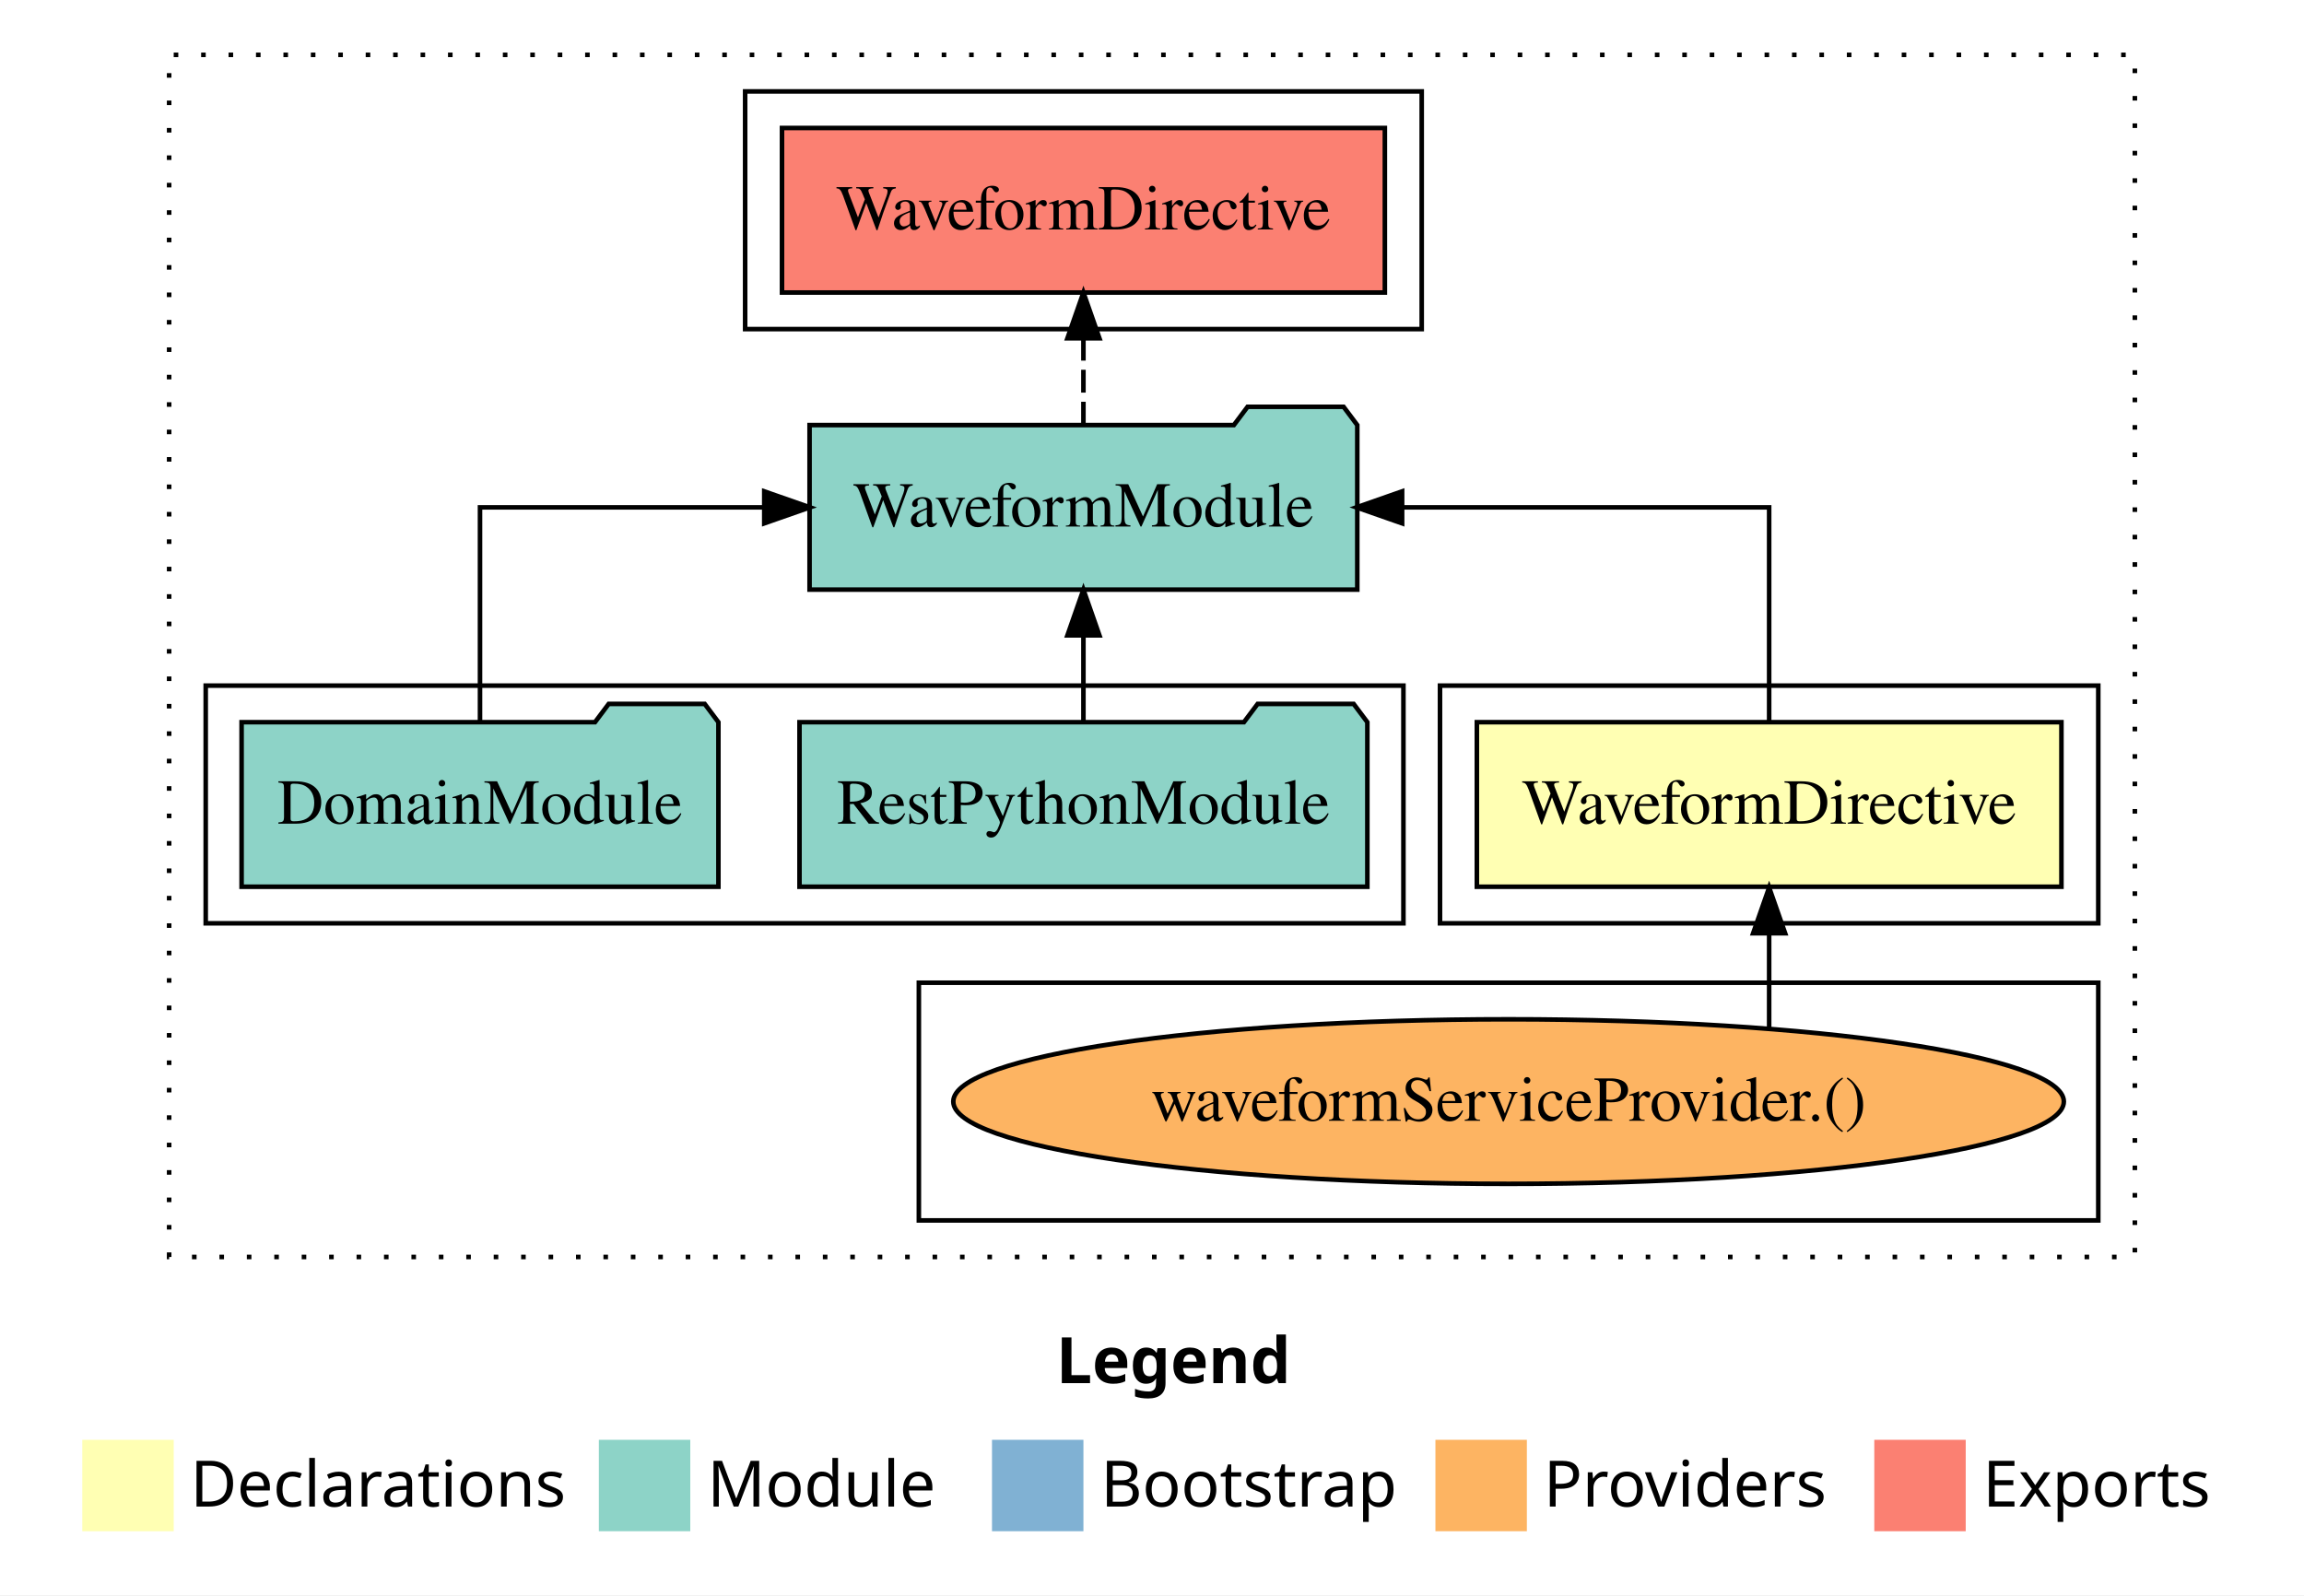
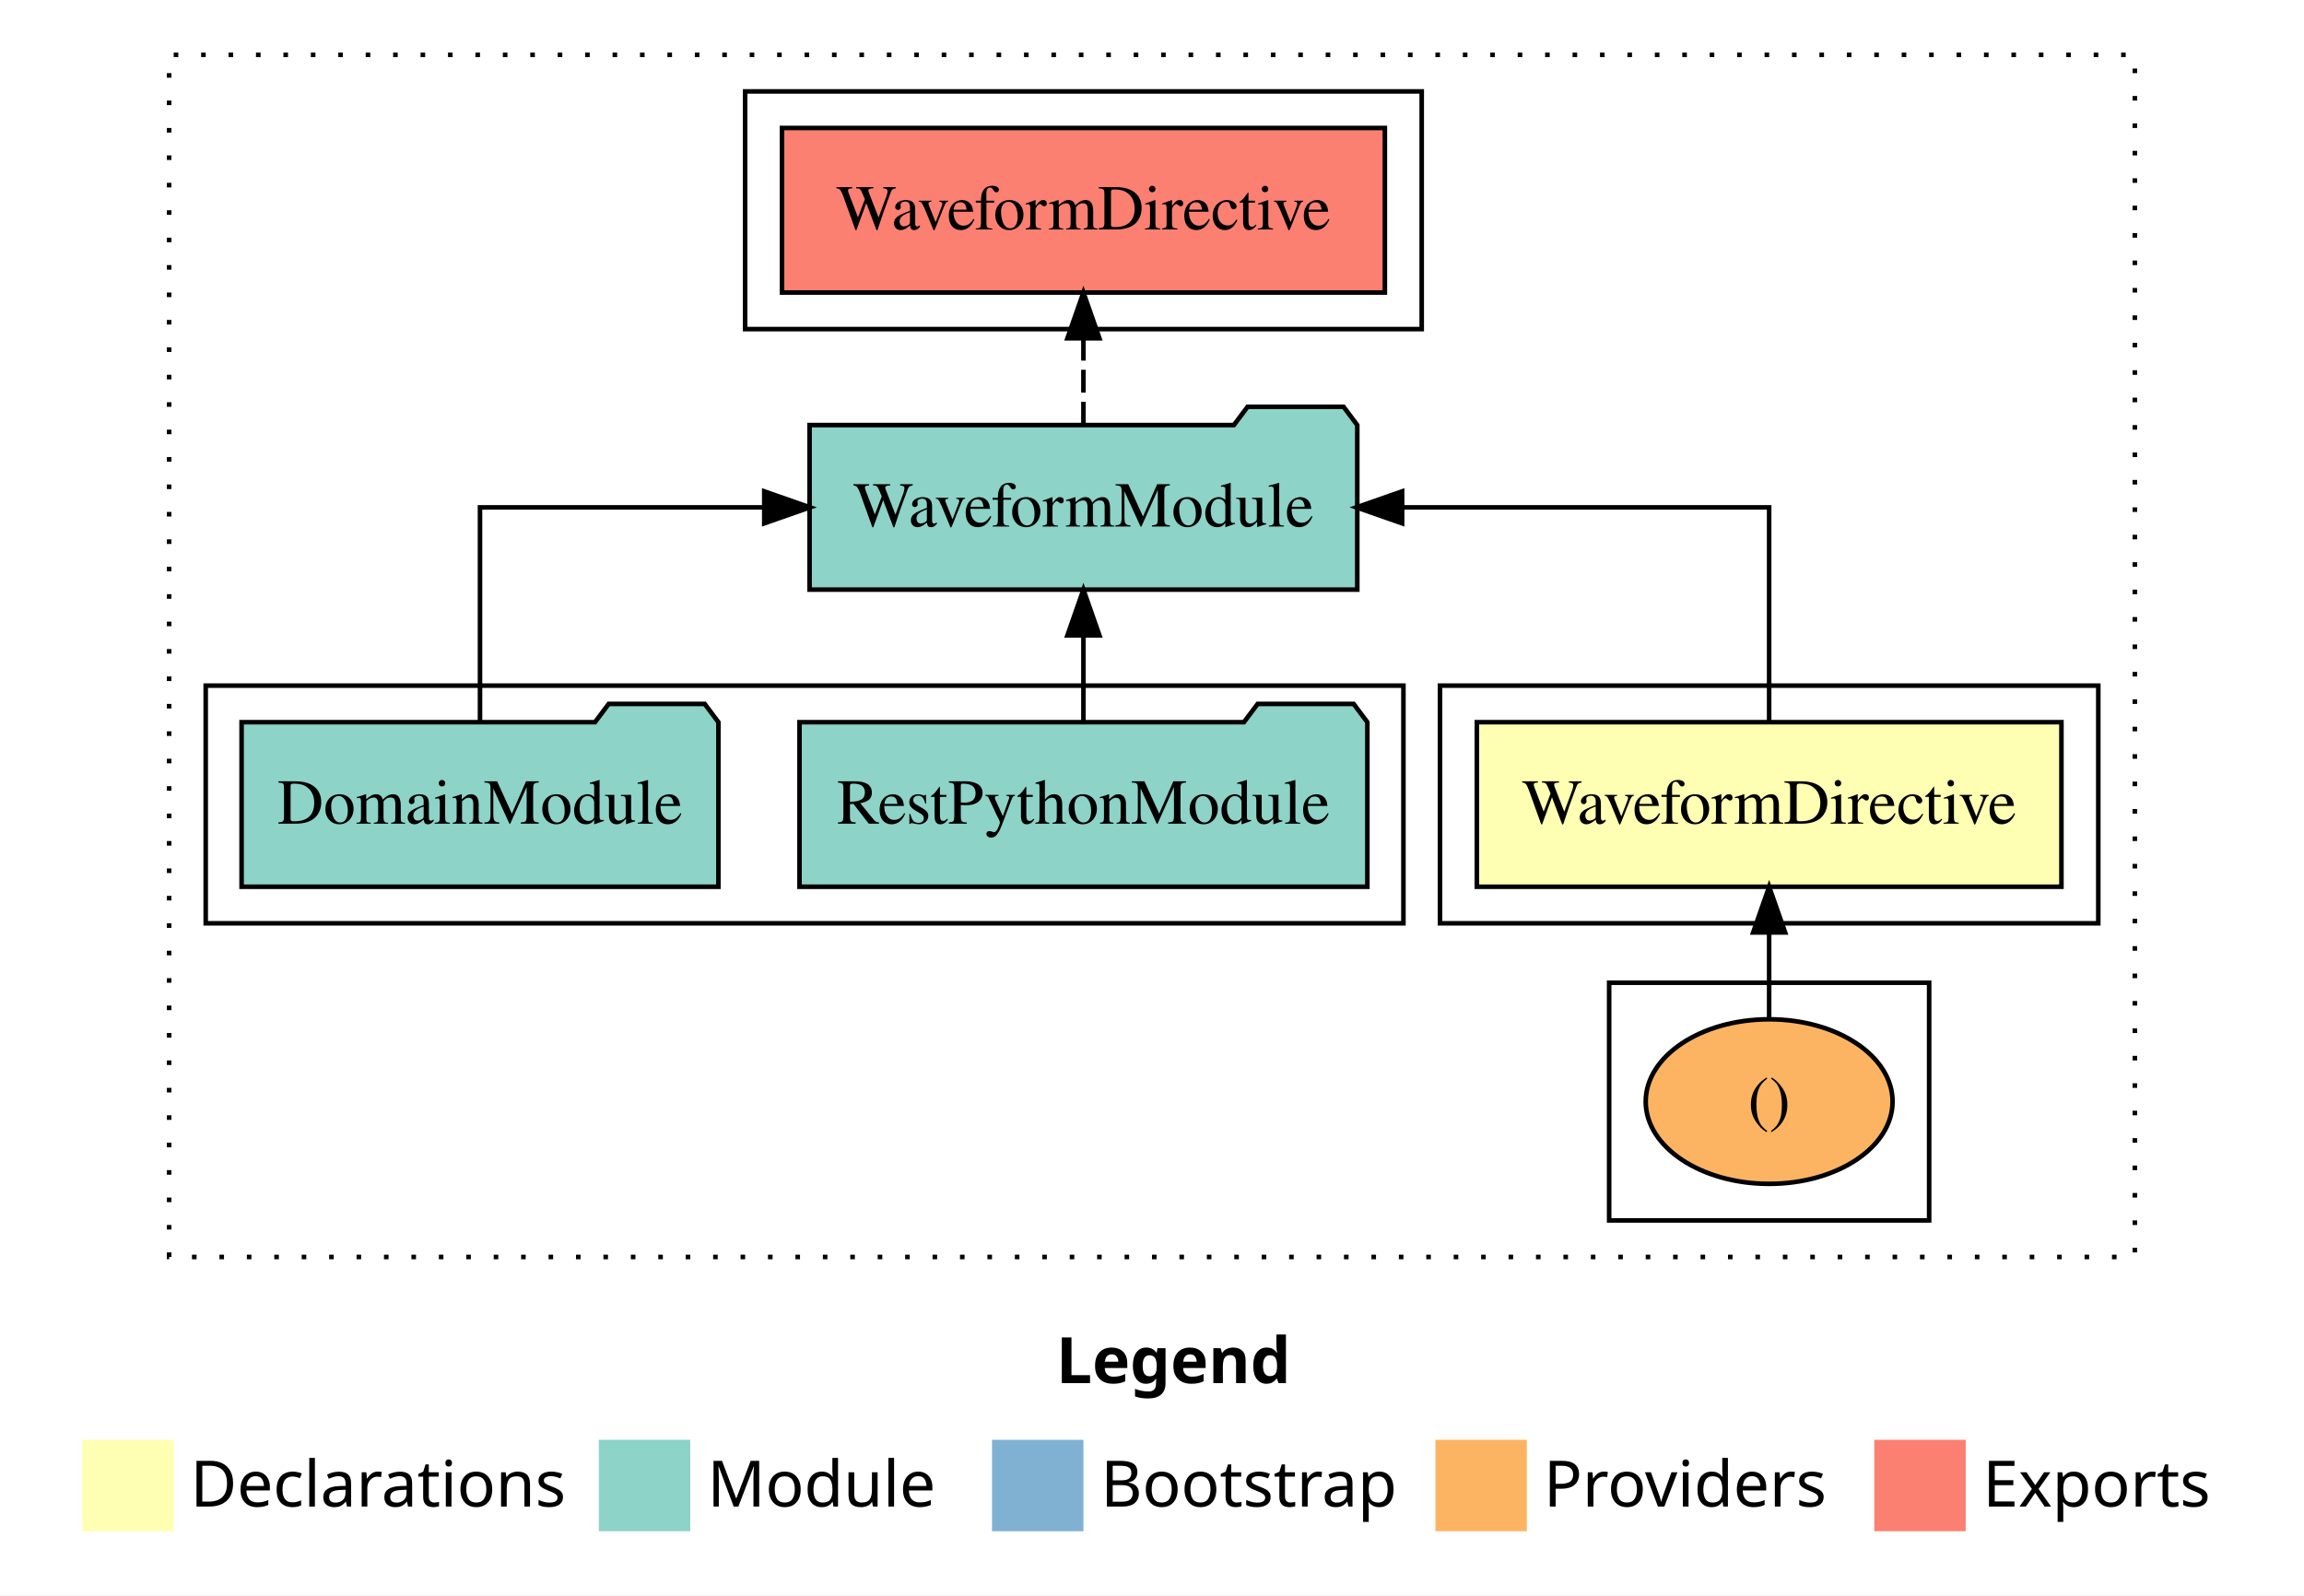
<svg xmlns="http://www.w3.org/2000/svg" width="504pt" height="349pt" viewBox="0.00 0.00 504.00 349.00">
  <g id="graph0" class="graph" transform="scale(1 1) rotate(0) translate(4 345)">
    <polygon fill="#ffffff" stroke="transparent" points="-4,4 -4,-345 500,-345 500,4 -4,4" />
    <text text-anchor="start" x="227.009" y="-42.4" font-family="sans-serif" font-weight="bold" font-size="14.00" fill="#000000">Legend</text>
    <polygon fill="#ffffb3" stroke="transparent" points="14,-10 14,-30 34,-30 34,-10 14,-10" />
    <text text-anchor="start" x="37.629" y="-15.4" font-family="sans-serif" font-size="14.00" fill="#000000">  Declarations</text>
    <polygon fill="#8dd3c7" stroke="transparent" points="127,-10 127,-30 147,-30 147,-10 127,-10" />
    <text text-anchor="start" x="150.725" y="-15.4" font-family="sans-serif" font-size="14.00" fill="#000000">  Module</text>
    <polygon fill="#80b1d3" stroke="transparent" points="213,-10 213,-30 233,-30 233,-10 213,-10" />
    <text text-anchor="start" x="236.781" y="-15.4" font-family="sans-serif" font-size="14.00" fill="#000000">  Bootstrap</text>
    <polygon fill="#fdb462" stroke="transparent" points="310,-10 310,-30 330,-30 330,-10 310,-10" />
    <text text-anchor="start" x="333.673" y="-15.4" font-family="sans-serif" font-size="14.00" fill="#000000">  Providers</text>
    <polygon fill="#fb8072" stroke="transparent" points="406,-10 406,-30 426,-30 426,-10 406,-10" />
    <text text-anchor="start" x="429.726" y="-15.4" font-family="sans-serif" font-size="14.00" fill="#000000">  Exports</text>
    <g id="clust1" class="cluster">
      <polygon fill="none" stroke="#000000" stroke-dasharray="1,5" points="33,-70 33,-333 463,-333 463,-70 33,-70" />
    </g>
    <g id="clust2" class="cluster">
      <polygon fill="none" stroke="#000000" points="311,-143 311,-195 455,-195 455,-143 311,-143" />
    </g>
    <g id="clust3" class="cluster">
-       <polygon fill="none" stroke="#000000" points="197,-78 197,-130 455,-130 455,-78 197,-78" />
+       <polygon fill="none" stroke="#000000" points="348,-78 348,-130 418,-130 418,-78 348,-78" />
    </g>
    <g id="clust4" class="cluster">
      <polygon fill="none" stroke="#000000" points="41,-143 41,-195 303,-195 303,-143 41,-143" />
    </g>
    <g id="clust5" class="cluster">
      <polygon fill="none" stroke="#000000" points="159,-273 159,-325 307,-325 307,-273 159,-273" />
    </g>
    <g id="node1" class="node">
      <polygon fill="#ffffb3" stroke="#000000" points="446.938,-187 319.062,-187 319.062,-151 446.938,-151 446.938,-187" />
      <text text-anchor="middle" x="383" y="-164.8" font-family="Times,serif" font-size="14.00" fill="#000000">WaveformDirective</text>
    </g>
    <g id="node2" class="node">
      <polygon fill="#8dd3c7" stroke="#000000" points="292.906,-252 289.906,-256 268.906,-256 265.906,-252 173.094,-252 173.094,-216 292.906,-216 292.906,-252" />
      <text text-anchor="middle" x="233" y="-229.8" font-family="Times,serif" font-size="14.00" fill="#000000">WaveformModule</text>
    </g>
    <g id="edge1" class="edge">
      <path fill="none" stroke="#000000" d="M383,-187.106C383,-206.339 383,-234 383,-234 383,-234 302.715,-234 302.715,-234" />
      <polygon fill="#000000" stroke="#000000" points="302.715,-230.5 292.715,-234 302.715,-237.5 302.715,-230.5" />
    </g>
    <g id="node6" class="node">
      <polygon fill="#fb8072" stroke="#000000" points="298.939,-317 167.061,-317 167.061,-281 298.939,-281 298.939,-317" />
      <text text-anchor="middle" x="233" y="-294.8" font-family="Times,serif" font-size="14.00" fill="#000000">WaveformDirective </text>
    </g>
    <g id="edge5" class="edge">
      <path fill="none" stroke="#000000" stroke-dasharray="5,2" d="M233,-252.106C233,-252.106 233,-270.991 233,-270.991" />
      <polygon fill="#000000" stroke="#000000" points="229.5,-270.991 233,-280.991 236.5,-270.991 229.5,-270.991" />
    </g>
    <g id="node3" class="node">
-       <ellipse fill="#fdb462" stroke="#000000" cx="326" cy="-104" rx="121.466" ry="18" />
-       <text text-anchor="middle" x="326" y="-99.8" font-family="Times,serif" font-size="14.00" fill="#000000">waveformServiceProvider.()</text>
+       <ellipse fill="#fdb462" stroke="#000000" cx="383" cy="-104" rx="27" ry="18" />
+       <text text-anchor="middle" x="383" y="-99.8" font-family="Times,serif" font-size="14.00" fill="#000000">()</text>
    </g>
    <g id="edge2" class="edge">
-       <path fill="none" stroke="#000000" d="M383,-120.067C383,-120.067 383,-140.824 383,-140.824" />
-       <polygon fill="#000000" stroke="#000000" points="379.5,-140.824 383,-150.824 386.5,-140.824 379.5,-140.824" />
+       <path fill="none" stroke="#000000" d="M383,-122.106C383,-122.106 383,-140.991 383,-140.991" />
+       <polygon fill="#000000" stroke="#000000" points="379.5,-140.991 383,-150.991 386.5,-140.991 379.5,-140.991" />
    </g>
    <g id="node4" class="node">
      <polygon fill="#8dd3c7" stroke="#000000" points="295.109,-187 292.109,-191 271.109,-191 268.109,-187 170.891,-187 170.891,-151 295.109,-151 295.109,-187" />
      <text text-anchor="middle" x="233" y="-164.8" font-family="Times,serif" font-size="14.00" fill="#000000">RestPythonModule</text>
    </g>
    <g id="edge3" class="edge">
      <path fill="none" stroke="#000000" d="M233,-187.106C233,-187.106 233,-205.991 233,-205.991" />
      <polygon fill="#000000" stroke="#000000" points="229.5,-205.991 233,-215.991 236.5,-205.991 229.5,-205.991" />
    </g>
    <g id="node5" class="node">
      <polygon fill="#8dd3c7" stroke="#000000" points="153.153,-187 150.153,-191 129.153,-191 126.153,-187 48.847,-187 48.847,-151 153.153,-151 153.153,-187" />
      <text text-anchor="middle" x="101" y="-164.8" font-family="Times,serif" font-size="14.00" fill="#000000">DomainModule</text>
    </g>
    <g id="edge4" class="edge">
      <path fill="none" stroke="#000000" d="M101,-187.106C101,-206.339 101,-234 101,-234 101,-234 163.179,-234 163.179,-234" />
      <polygon fill="#000000" stroke="#000000" points="163.179,-237.5 173.179,-234 163.179,-230.5 163.179,-237.5" />
    </g>
  </g>
</svg>
